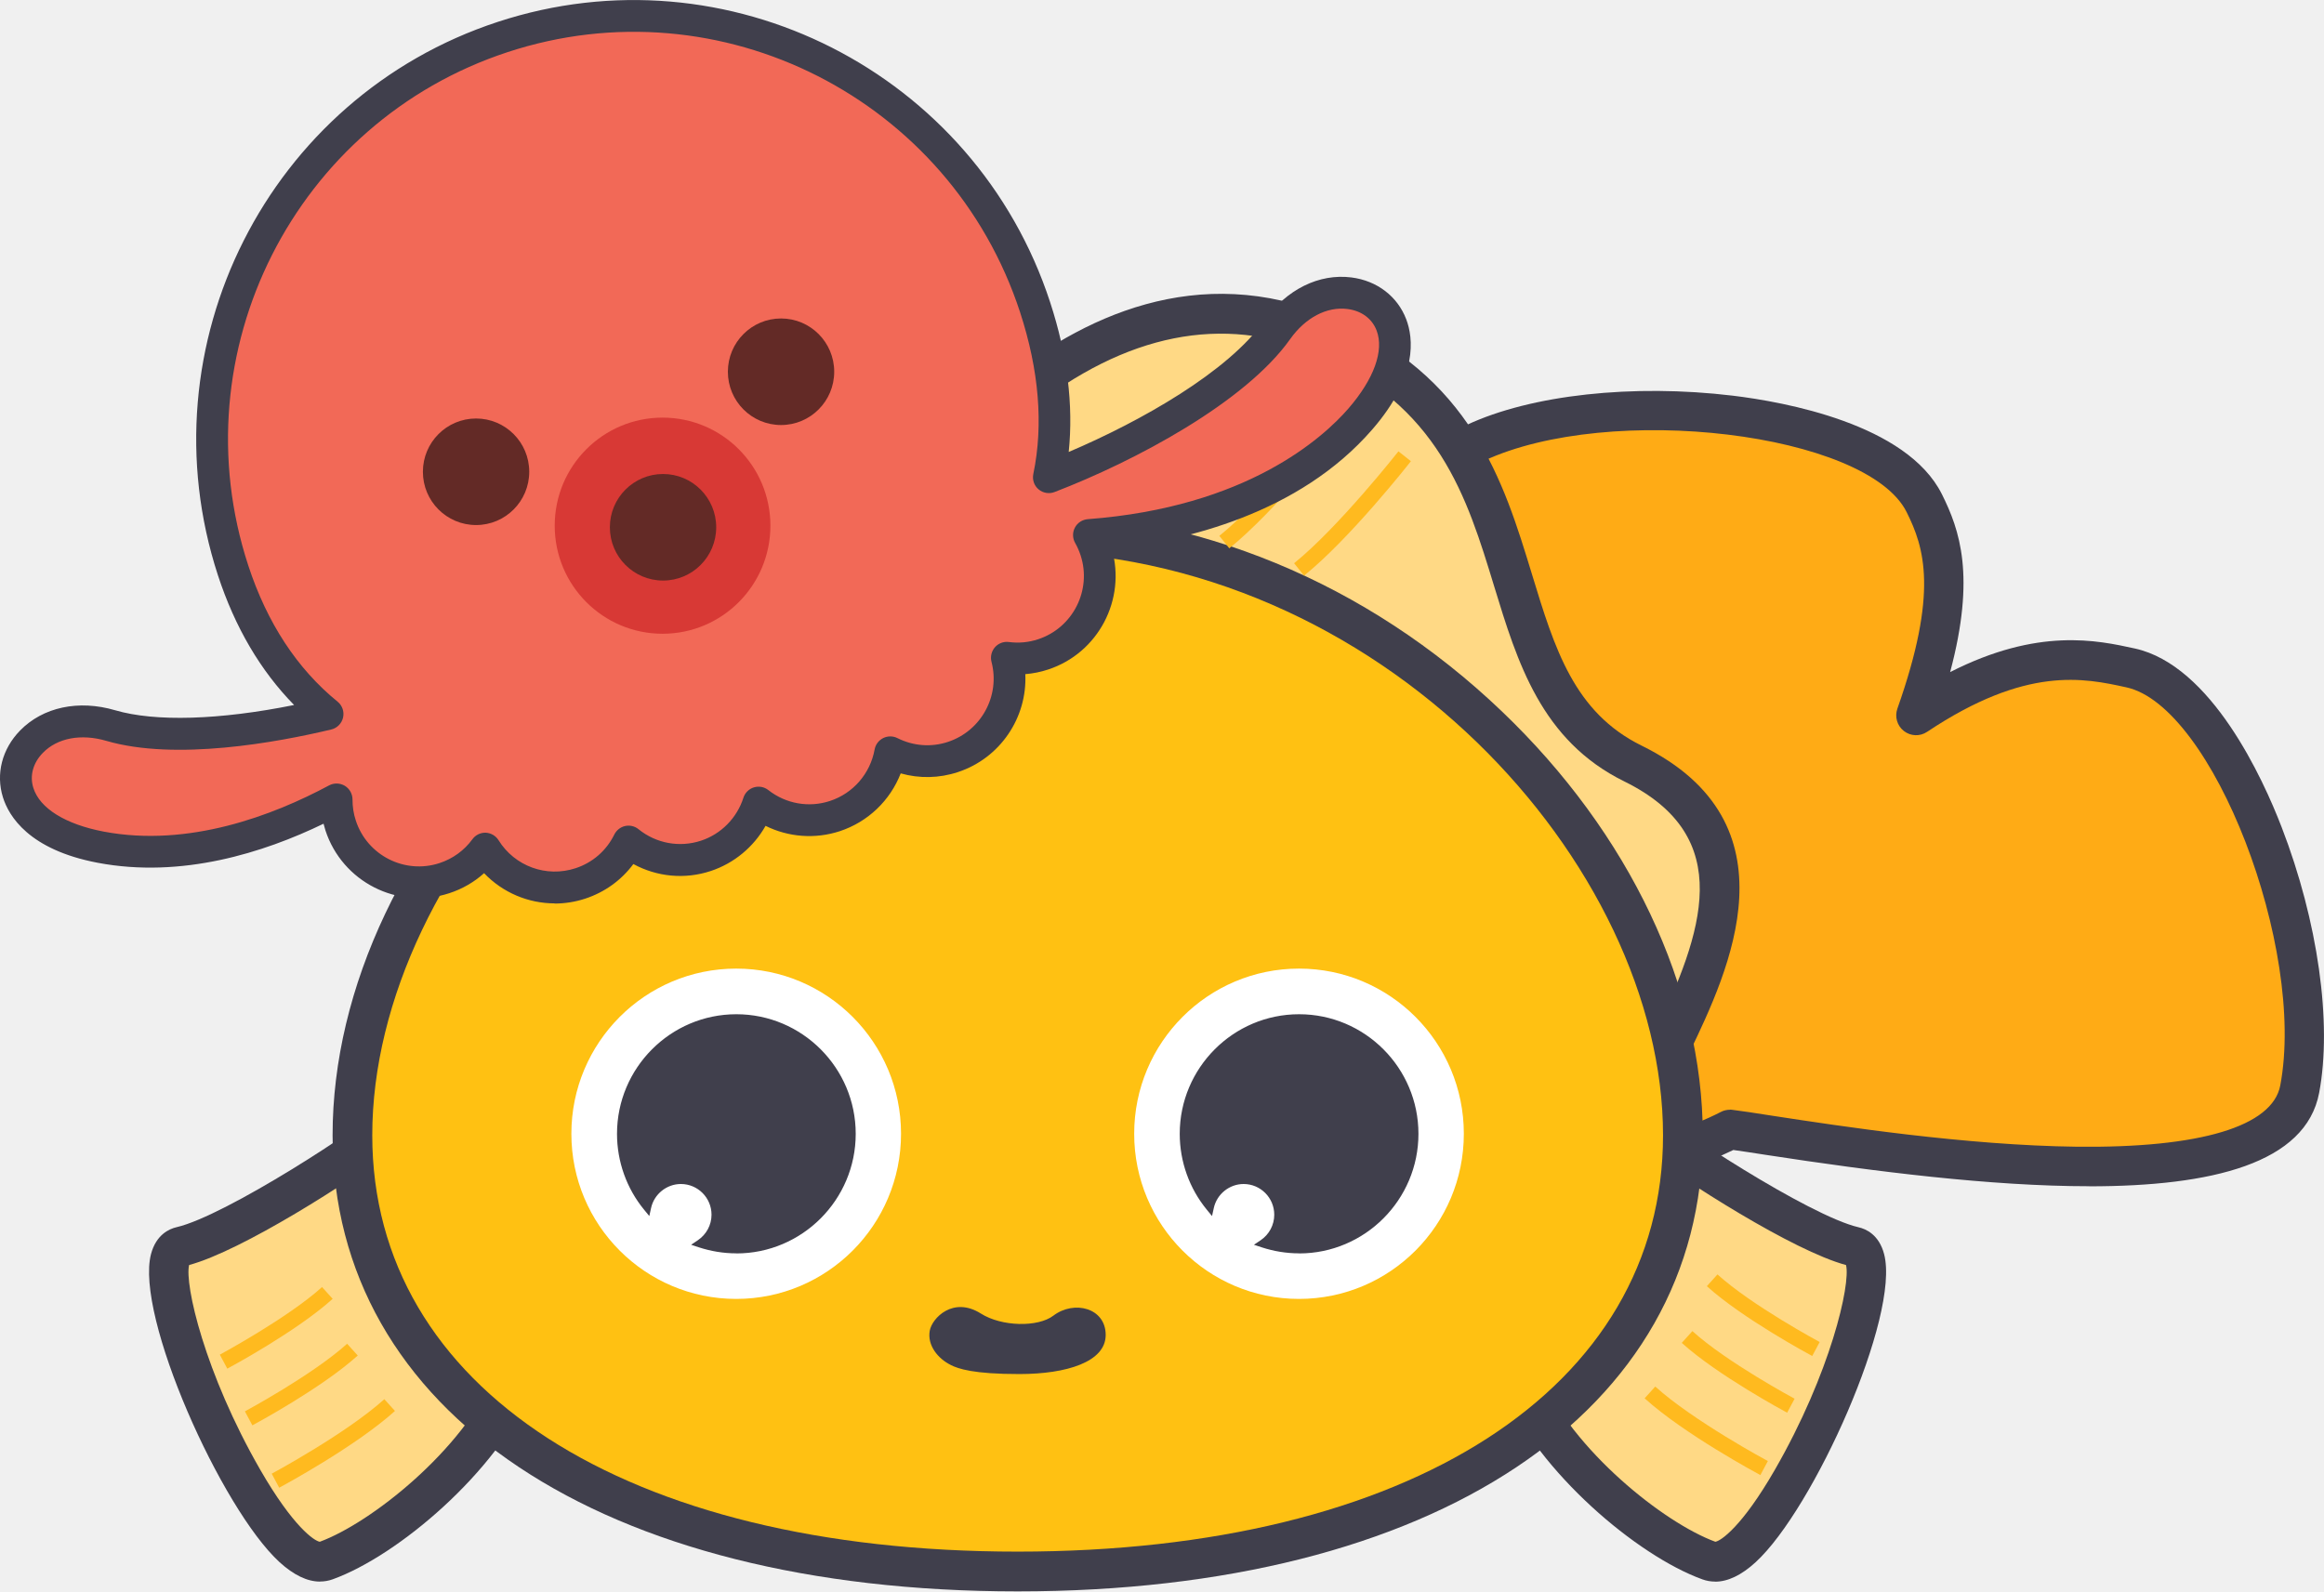
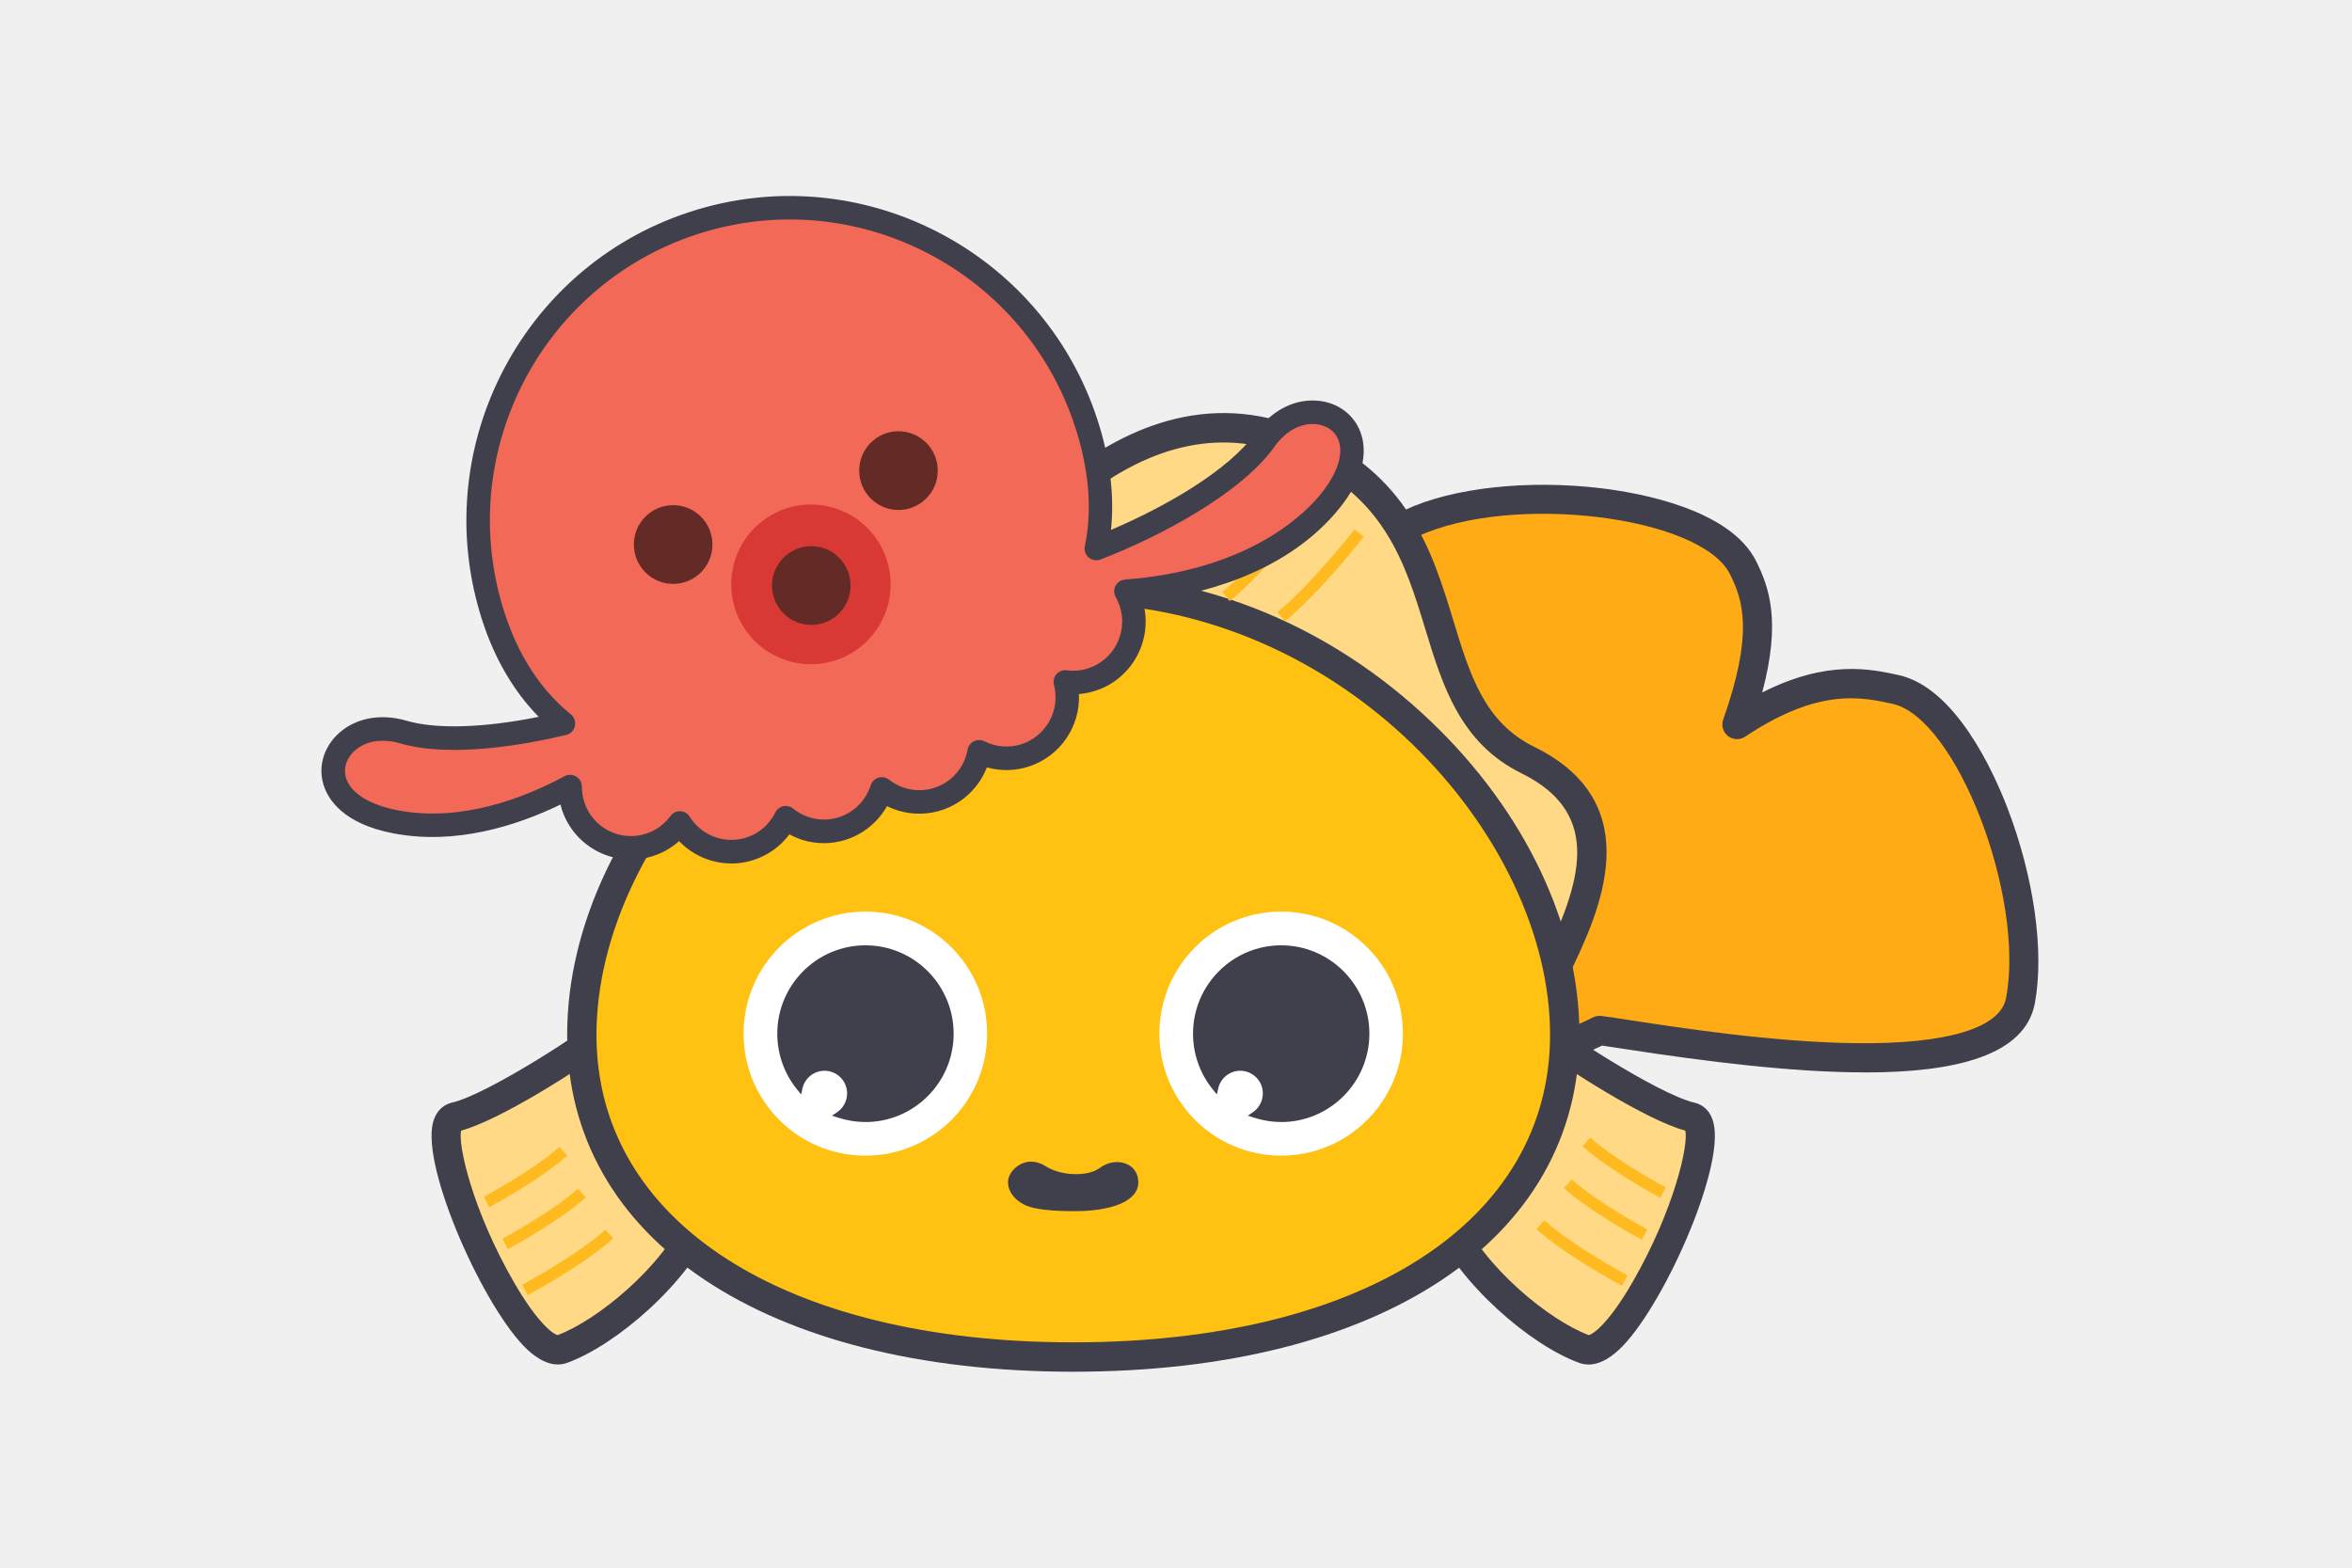
- <svg xmlns="http://www.w3.org/2000/svg" width="219" height="150" viewBox="0 0 219 150" fill="none">
-   <g clip-path="url(#clip0_358_27)">
-     <path d="M148.585 94.843C148.585 94.843 147.299 100.322 148.076 104.482C148.331 114.166 163.018 106.476 163.018 106.476C169.988 107.323 214.221 115.867 216.712 102.661C219.209 89.454 210.355 65.058 200.768 62.959C196.707 62.075 190.568 60.733 180.547 67.426C184.608 55.921 183.202 51.184 181.325 47.429C176.927 38.637 151.15 36.074 138.998 41.755C126.846 47.444 146.035 88.285 148.577 94.843H148.585Z" fill="#FFAB15" />
-     <path d="M196.872 111.812C187.636 111.812 176.673 110.433 166.428 108.859C165.164 108.664 164.102 108.499 163.34 108.395C161.111 109.481 153.521 112.839 149.168 110.276C147.882 109.519 146.342 107.937 146.207 104.669C145.556 100.989 146.312 96.582 146.633 95.001C146.342 94.281 145.923 93.299 145.422 92.115C142.864 86.097 138.115 74.884 135.334 64.473C131.647 50.675 132.589 42.685 138.213 40.054C144.278 37.213 153.887 36.164 163.295 37.296C168.111 37.88 179.679 39.949 182.992 46.582C184.675 49.955 186.186 54.287 183.77 63.349C192.063 59.129 197.635 60.351 201.164 61.123C208.396 62.704 213.257 73.422 215.007 77.964C218.432 86.824 219.785 96.417 218.544 103.006C217.288 109.654 208.441 111.82 196.864 111.82L196.872 111.812ZM163.018 104.595C163.093 104.595 163.168 104.595 163.242 104.61C164.065 104.707 165.359 104.909 166.996 105.164C173.36 106.139 185.198 107.96 195.698 108.087C207.334 108.222 214.147 106.176 214.88 102.309C217.325 89.357 208.516 66.564 200.379 64.788C196.408 63.919 190.964 62.727 181.594 68.985C180.921 69.435 180.046 69.397 179.41 68.903C178.775 68.408 178.528 67.561 178.797 66.797C182.671 55.831 181.347 51.627 179.665 48.261C175.933 40.796 151.718 37.873 139.806 43.449C136.246 45.113 135.947 52.234 138.961 63.499C141.675 73.662 146.364 84.71 148.884 90.646C149.535 92.175 150.043 93.389 150.342 94.161C150.477 94.514 150.507 94.903 150.417 95.271C150.402 95.323 149.236 100.427 149.924 104.13C149.939 104.227 149.954 104.325 149.954 104.43C150.006 106.423 150.806 106.896 151.075 107.053C153.483 108.47 159.585 106.154 162.158 104.812C162.427 104.669 162.726 104.602 163.025 104.602L163.018 104.595Z" fill="#403F4C" />
-     <path d="M154.269 105.524C156.161 107.465 169.591 116.317 174.729 117.501C179.867 118.685 166.63 149.123 161.066 147.107C155.502 145.091 146.618 137.738 143.41 130.318C140.202 122.898 154.276 105.531 154.276 105.531L154.269 105.524Z" fill="#FFD985" />
-     <path d="M161.627 149.078C161.216 149.078 160.819 149.011 160.423 148.868C154.231 146.627 145.018 138.757 141.683 131.06C138.123 122.83 151.3 106.213 152.81 104.347L154.134 102.713L155.6 104.22C157.417 106.086 170.519 114.616 175.14 115.68C175.836 115.837 177.07 116.377 177.548 118.213C179.074 124.029 170.915 142.228 165.441 147.249C164.11 148.471 162.824 149.086 161.62 149.086L161.627 149.078ZM154.553 108.185C149.512 114.773 143.253 125.266 145.115 129.568C148.211 136.719 156.804 143.547 161.642 145.323C162.151 145.256 164.162 143.906 167.243 138.555C172.508 129.411 174.407 121.039 173.959 119.24C168.993 117.906 158.748 111.363 154.545 108.185H154.553Z" fill="#403F4C" />
-     <path d="M37.518 105.524C35.626 107.465 22.195 116.317 17.058 117.501C11.92 118.685 25.157 149.123 30.721 147.107C36.284 145.091 45.169 137.738 48.377 130.318C51.585 122.898 37.511 105.531 37.511 105.531L37.518 105.524Z" fill="#FFD985" />
-     <path d="M30.16 149.078C28.956 149.078 27.677 148.464 26.338 147.242C20.864 142.22 12.706 124.022 14.231 118.206C14.717 116.369 15.951 115.83 16.639 115.672C21.261 114.608 34.362 106.079 36.18 104.212L37.645 102.706L38.969 104.34C40.48 106.206 53.656 122.83 50.097 131.052C46.769 138.75 37.548 146.62 31.356 148.861C30.967 149.003 30.564 149.071 30.152 149.071L30.16 149.078ZM17.821 119.24C17.379 121.031 19.271 129.411 24.536 138.555C27.625 143.914 29.629 145.256 30.137 145.323C34.976 143.539 43.576 136.719 46.664 129.568C48.526 125.266 42.26 114.773 37.227 108.185C33.024 111.363 22.779 117.906 17.813 119.24H17.821Z" fill="#403F4C" />
-     <path d="M82.776 51.904C84.138 49.333 102.145 22.118 124.729 31.57C147.314 41.028 138.168 64.233 153.887 71.968C169.614 79.703 158.172 95.75 155.891 102.054C146.454 92.887 82.776 51.904 82.776 51.904Z" fill="#FFD985" />
-     <path d="M156.661 105.411L154.59 103.395C145.399 94.461 82.403 53.883 81.767 53.478L80.316 52.548L81.124 51.027C81.296 50.705 100.373 19.345 125.447 29.846C138.646 35.37 141.69 45.361 144.375 54.167C146.499 61.138 148.338 67.156 154.71 70.289C169.546 77.59 162.853 91.59 159.256 99.108C158.576 100.532 157.985 101.761 157.649 102.698L156.661 105.419V105.411ZM85.334 51.327C94.772 57.42 142.318 88.24 155.196 98.943C155.413 98.478 155.644 97.999 155.884 97.489C160.46 87.91 163.691 78.886 153.064 73.655C145.235 69.802 142.984 62.412 140.8 55.262C138.235 46.844 135.58 38.143 124.004 33.301C115.21 29.621 106.109 31.434 96.948 38.697C91.234 43.224 87.114 48.666 85.327 51.327H85.334Z" fill="#403F4C" />
-     <path d="M158.576 107.008C158.576 134.08 130.51 148.126 95.893 148.126C61.277 148.126 33.211 134.08 33.211 107.008C33.211 79.936 61.277 50.09 95.893 50.09C130.51 50.09 158.576 79.936 158.576 107.008Z" fill="#FFC112" />
-     <path d="M95.893 150C56.678 150 31.341 133.121 31.341 107.008C31.341 93.112 38.244 78.549 50.284 67.044C62.982 54.902 79.18 48.216 95.901 48.216C112.622 48.216 128.82 54.902 141.518 67.044C153.558 78.549 160.46 93.12 160.46 107.008C160.46 133.128 135.124 150 95.901 150H95.893ZM95.893 51.964C61.643 51.964 35.08 81.555 35.08 107.008C35.08 130.85 58.951 146.252 95.893 146.252C132.836 146.252 156.714 130.85 156.714 107.008C156.714 81.555 130.151 51.964 95.893 51.964Z" fill="#403F4C" />
-     <path d="M69.376 122.433C77.954 122.433 84.908 115.463 84.908 106.866C84.908 98.268 77.954 91.298 69.376 91.298C60.797 91.298 53.843 98.268 53.843 106.866C53.843 115.463 60.797 122.433 69.376 122.433Z" fill="white" />
-     <path d="M69.376 95.968C63.37 95.968 58.502 100.847 58.502 106.865C58.502 109.496 59.429 111.902 60.977 113.783C61.299 112.322 62.6 111.22 64.156 111.22C65.958 111.22 67.416 112.682 67.416 114.488C67.416 115.62 66.84 116.617 65.966 117.201C67.035 117.554 68.179 117.756 69.368 117.756C75.373 117.756 80.241 112.877 80.241 106.858C80.241 100.839 75.373 95.96 69.368 95.96L69.376 95.968Z" fill="#403F4C" />
-     <path d="M69.376 118.138C68.186 118.138 66.997 117.943 65.853 117.569L65.128 117.329L65.763 116.901C66.564 116.362 67.05 115.462 67.05 114.496C67.05 112.899 65.756 111.602 64.163 111.602C62.825 111.602 61.636 112.554 61.351 113.873L61.187 114.623L60.701 114.031C59.048 112.022 58.143 109.481 58.143 106.873C58.143 100.66 63.191 95.6 69.39 95.6C75.59 95.6 80.638 100.66 80.638 106.873C80.638 113.086 75.59 118.146 69.39 118.146L69.376 118.138ZM66.751 117.051C67.611 117.276 68.493 117.389 69.376 117.389C75.164 117.389 79.875 112.667 79.875 106.866C79.875 101.064 75.164 96.342 69.376 96.342C63.587 96.342 58.876 101.064 58.876 106.866C58.876 109.069 59.572 111.22 60.843 113.004C61.419 111.722 62.712 110.853 64.156 110.853C66.16 110.853 67.79 112.487 67.79 114.496C67.79 115.462 67.409 116.377 66.743 117.051H66.751Z" fill="#403F4C" />
-     <path d="M122.411 122.433C130.989 122.433 137.943 115.463 137.943 106.866C137.943 98.268 130.989 91.298 122.411 91.298C113.833 91.298 106.879 98.268 106.879 106.866C106.879 115.463 113.833 122.433 122.411 122.433Z" fill="white" />
-     <path d="M122.411 95.968C116.406 95.968 111.538 100.847 111.538 106.865C111.538 109.496 112.465 111.902 114.013 113.783C114.335 112.322 115.636 111.22 117.191 111.22C118.994 111.22 120.452 112.682 120.452 114.488C120.452 115.62 119.876 116.617 119.001 117.201C120.071 117.554 121.215 117.756 122.404 117.756C128.409 117.756 133.277 112.877 133.277 106.858C133.277 100.839 128.409 95.96 122.404 95.96L122.411 95.968Z" fill="#403F4C" />
-     <path d="M122.411 118.138C121.222 118.138 120.033 117.943 118.889 117.569L118.164 117.329L118.799 116.901C119.599 116.362 120.078 115.462 120.078 114.496C120.078 112.899 118.784 111.602 117.191 111.602C115.853 111.602 114.664 112.554 114.38 113.873L114.215 114.623L113.729 114.031C112.076 112.022 111.171 109.481 111.171 106.873C111.171 100.66 116.219 95.6 122.419 95.6C128.618 95.6 133.666 100.66 133.666 106.873C133.666 113.086 128.618 118.146 122.419 118.146L122.411 118.138ZM119.786 117.051C120.646 117.276 121.529 117.389 122.411 117.389C128.199 117.389 132.911 112.667 132.911 106.866C132.911 101.064 128.199 96.342 122.411 96.342C116.623 96.342 111.912 101.064 111.912 106.866C111.912 109.069 112.607 111.22 113.879 113.004C114.454 111.722 115.748 110.853 117.191 110.853C119.196 110.853 120.826 112.487 120.826 114.496C120.826 115.462 120.444 116.377 119.779 117.051H119.786Z" fill="#403F4C" />
-     <path d="M89.604 128.669C90.292 129.006 91.691 129.523 96.095 129.516C100.5 129.508 104.194 128.377 104.194 125.828C104.194 123.28 101.218 122.523 99.259 124.014C97.808 125.116 94.398 125.056 92.431 123.812C89.821 122.163 87.832 124.239 87.615 125.423C87.361 126.825 88.408 128.077 89.597 128.661L89.604 128.669Z" fill="#403F4C" />
-     <path d="M21.418 129.006L20.715 127.687C20.774 127.65 27.101 124.247 30.347 121.316L31.349 122.425C27.969 125.483 21.687 128.864 21.418 129.006Z" fill="#FFBA1F" />
-     <path d="M23.781 134.35L23.078 133.031C23.138 133.001 29.464 129.591 32.71 126.66L33.712 127.769C30.332 130.827 24.05 134.208 23.781 134.35Z" fill="#FFBA1F" />
-     <path d="M26.308 140.226L25.605 138.907C25.673 138.87 32.635 135.122 36.217 131.884L37.219 132.994C33.502 136.351 26.608 140.069 26.316 140.226H26.308Z" fill="#FFBA1F" />
-     <path d="M170.773 127.814C170.511 127.672 164.222 124.292 160.842 121.234L161.844 120.124C165.089 123.062 171.416 126.465 171.476 126.495L170.773 127.814Z" fill="#FFBA1F" />
-     <path d="M168.41 133.158C168.148 133.016 161.859 129.636 158.479 126.578L159.481 125.468C162.726 128.407 169.053 131.809 169.113 131.839L168.41 133.158Z" fill="#FFBA1F" />
-     <path d="M165.882 139.035C165.59 138.877 158.688 135.167 154.979 131.802L155.981 130.693C159.563 133.93 166.518 137.678 166.593 137.715L165.89 139.035H165.882Z" fill="#FFBA1F" />
-     <path d="M115.838 51.679L114.903 50.51C119.061 47.159 124.677 40.032 124.737 39.964L125.911 40.893C125.679 41.193 120.138 48.224 115.845 51.679H115.838Z" fill="#FFBA1F" />
-     <path d="M122.882 54.257L121.948 53.088C126.105 49.738 131.722 42.617 131.781 42.542L132.955 43.472C132.724 43.772 127.182 50.802 122.89 54.257H122.882Z" fill="#FFBA1F" />
-     <path d="M120.37 31.09C116.107 37.101 105.398 42.46 98.84 44.978C99.827 40.226 99.483 34.89 97.546 28.954C90.711 8.035 68.246 -3.365 47.382 3.485C26.51 10.336 15.136 32.844 21.971 53.763C23.915 59.706 26.989 64.151 30.87 67.306C24.289 68.873 15.944 70.012 10.44 68.393C1.413 65.747 -3.657 77.357 9.482 79.853C17.335 81.345 25.366 78.751 31.715 75.349C31.715 76.165 31.835 76.998 32.097 77.814C33.428 81.892 37.81 84.118 41.878 82.776C43.478 82.252 44.787 81.255 45.714 79.988C47.554 82.956 51.241 84.403 54.703 83.263C56.76 82.589 58.345 81.127 59.235 79.329C61.209 80.925 63.924 81.525 66.519 80.67C68.972 79.861 70.752 77.942 71.484 75.648C73.451 77.192 76.128 77.754 78.678 76.915C81.483 75.993 83.405 73.625 83.898 70.904C85.663 71.796 87.772 72.021 89.806 71.354C93.725 70.064 95.923 65.95 94.891 62.007C96.005 62.157 97.172 62.06 98.316 61.685C102.384 60.351 104.606 55.959 103.267 51.881C103.102 51.364 102.886 50.884 102.624 50.435C110.738 49.828 121.589 47.122 128.207 39.492C136.979 29.373 125.821 23.4 120.37 31.09Z" fill="#F26957" />
-     <path d="M52.273 85.152C49.775 85.152 47.367 84.133 45.617 82.304C44.675 83.151 43.561 83.796 42.334 84.193C37.488 85.782 32.254 83.129 30.668 78.272C30.601 78.062 30.541 77.852 30.489 77.642C24.872 80.363 17.125 82.829 9.198 81.322C2.729 80.093 0.83 76.93 0.277 75.154C-0.411 72.95 0.194 70.597 1.892 68.858C4.053 66.647 7.403 65.935 10.851 66.947C14.635 68.056 20.685 67.868 27.714 66.452C24.544 63.221 22.136 59.114 20.535 54.22C13.468 32.559 25.291 9.152 46.911 2.061C68.53 -5.037 91.877 6.821 98.959 28.489C100.582 33.451 101.165 38.188 100.709 42.602C107.552 39.687 115.711 35.055 119.143 30.221C121.23 27.282 124.296 25.761 127.354 26.151C129.762 26.458 131.692 27.934 132.514 30.093C133.18 31.832 133.643 35.497 129.321 40.474C122.419 48.441 111.687 50.959 104.77 51.739C106.138 56.506 103.499 61.558 98.765 63.109C98.062 63.342 97.344 63.484 96.619 63.544C96.813 67.621 94.27 71.459 90.262 72.778C88.497 73.362 86.635 73.392 84.878 72.898C83.883 75.454 81.797 77.47 79.135 78.347C76.801 79.111 74.296 78.909 72.142 77.844C71.013 79.838 69.174 81.375 66.968 82.102C64.522 82.911 61.897 82.649 59.684 81.442C58.554 82.964 56.992 84.096 55.152 84.703C54.195 85.017 53.222 85.167 52.258 85.167L52.273 85.152ZM45.707 78.489C45.707 78.489 45.744 78.489 45.767 78.489C46.26 78.512 46.716 78.774 46.978 79.194C48.504 81.652 51.487 82.739 54.232 81.839C55.84 81.315 57.141 80.183 57.889 78.662C58.091 78.257 58.465 77.957 58.906 77.859C59.347 77.762 59.811 77.867 60.17 78.159C61.83 79.501 64.028 79.906 66.048 79.246C67.947 78.624 69.443 77.11 70.056 75.191C70.206 74.727 70.572 74.359 71.043 74.217C71.514 74.075 72.015 74.164 72.404 74.472C74.057 75.768 76.225 76.151 78.207 75.499C80.398 74.779 82.006 72.92 82.418 70.649C82.5 70.184 82.799 69.787 83.225 69.57C83.651 69.36 84.145 69.36 84.564 69.57C86.052 70.319 87.742 70.454 89.327 69.93C92.468 68.895 94.27 65.582 93.433 62.382C93.306 61.902 93.433 61.385 93.754 61.011C94.084 60.636 94.577 60.448 95.071 60.516C96.005 60.636 96.933 60.553 97.83 60.254C101.106 59.174 102.9 55.629 101.831 52.346C101.696 51.941 101.524 51.544 101.315 51.177C101.061 50.727 101.053 50.18 101.293 49.73C101.532 49.273 101.988 48.981 102.504 48.936C117.483 47.812 124.67 41.268 127.07 38.503C129.478 35.722 130.443 33.046 129.725 31.157C129.299 30.033 128.296 29.291 126.98 29.126C125.036 28.879 123.017 29.936 121.581 31.959C117.356 37.925 106.976 43.457 99.371 46.38C98.862 46.575 98.286 46.477 97.868 46.125C97.449 45.773 97.262 45.218 97.374 44.679C98.339 40.039 97.912 34.905 96.125 29.426C89.552 9.324 67.895 -1.679 47.846 4.909C27.789 11.49 16.819 33.196 23.392 53.291C25.164 58.709 27.998 63.034 31.812 66.137C32.254 66.497 32.455 67.074 32.328 67.636C32.201 68.191 31.767 68.633 31.214 68.76C26.099 69.982 16.534 71.736 10.021 69.832C7.643 69.135 5.407 69.555 4.038 70.964C3.111 71.916 2.782 73.115 3.141 74.262C3.747 76.196 6.162 77.695 9.766 78.384C17.783 79.906 25.747 76.855 31.012 74.029C31.476 73.782 32.037 73.797 32.493 74.067C32.941 74.337 33.218 74.832 33.218 75.356C33.218 76.038 33.315 76.705 33.532 77.35C34.602 80.633 38.146 82.432 41.422 81.352C42.671 80.94 43.74 80.168 44.518 79.104C44.802 78.714 45.251 78.489 45.722 78.489H45.707Z" fill="#403F4C" />
-     <path d="M62.436 59.736C68.049 59.736 72.599 55.176 72.599 49.55C72.599 43.925 68.049 39.364 62.436 39.364C56.823 39.364 52.273 43.925 52.273 49.55C52.273 55.176 56.823 59.736 62.436 59.736Z" fill="#D83935" />
-     <path d="M62.481 54.722C65.248 54.722 67.491 52.474 67.491 49.7C67.491 46.927 65.248 44.678 62.481 44.678C59.714 44.678 57.47 46.927 57.47 49.7C57.47 52.474 59.714 54.722 62.481 54.722Z" fill="#632A26" />
-     <path d="M44.862 49.49C47.629 49.49 49.872 47.242 49.872 44.469C49.872 41.695 47.629 39.447 44.862 39.447C42.095 39.447 39.851 41.695 39.851 44.469C39.851 47.242 42.095 49.49 44.862 49.49Z" fill="#632A26" />
-     <path d="M73.601 40.062C76.368 40.062 78.611 37.813 78.611 35.04C78.611 32.266 76.368 30.018 73.601 30.018C70.834 30.018 68.59 32.266 68.59 35.04C68.59 37.813 70.834 40.062 73.601 40.062Z" fill="#632A26" />
+ <svg xmlns="http://www.w3.org/2000/svg" width="300" height="200" viewBox="0 0 300 200" fill="none">
+   <mask id="mask0_358_197" style="mask-type:alpha" maskUnits="userSpaceOnUse" x="0" y="0" width="300" height="200">
+     <rect width="300" height="200" fill="#D9D9D9" />
+   </mask>
+   <g mask="url(#mask0_358_197)">
+ </g>
+   <g clip-path="url(#clip0_358_197)">
+     <path d="M189.585 119.843C189.585 119.843 188.299 125.322 189.076 129.482C189.331 139.166 204.018 131.476 204.018 131.476C210.988 132.323 255.221 140.867 257.712 127.661C260.209 114.454 251.355 90.058 241.768 87.959C237.707 87.075 231.568 85.733 221.547 92.426C225.608 80.921 224.202 76.184 222.325 72.429C217.927 63.637 192.15 61.074 179.998 66.755C167.846 72.444 187.035 113.285 189.577 119.843H189.585Z" fill="#FFAB15" />
+     <path d="M237.872 136.812C228.636 136.812 217.673 135.433 207.428 133.859C206.164 133.664 205.102 133.499 204.34 133.395C202.111 134.481 194.521 137.839 190.168 135.276C188.882 134.519 187.342 132.937 187.207 129.669C186.556 125.989 187.312 121.582 187.633 120.001C187.342 119.281 186.923 118.299 186.422 117.115C183.864 111.097 179.115 99.884 176.334 89.473C172.647 75.675 173.589 67.685 179.213 65.054C185.278 62.213 194.887 61.164 204.295 62.296C209.111 62.88 220.679 64.949 223.992 71.582C225.675 74.955 227.186 79.287 224.77 88.349C233.063 84.129 238.635 85.351 242.164 86.123C249.396 87.704 254.257 98.422 256.007 102.964C259.432 111.824 260.785 121.417 259.544 128.006C258.288 134.654 249.441 136.82 237.864 136.82L237.872 136.812ZM204.018 129.595C204.093 129.595 204.168 129.595 204.242 129.61C205.065 129.707 206.359 129.909 207.996 130.164C214.36 131.139 226.198 132.96 236.698 133.087C248.334 133.222 255.147 131.176 255.88 127.309C258.325 114.357 249.516 91.564 241.379 89.788C237.408 88.918 231.964 87.727 222.594 93.985C221.921 94.435 221.046 94.397 220.41 93.903C219.775 93.408 219.528 92.561 219.797 91.797C223.671 80.831 222.347 76.626 220.665 73.261C216.933 65.796 192.718 62.873 180.806 68.449C177.246 70.113 176.947 77.234 179.961 88.499C182.675 98.662 187.364 109.71 189.884 115.646C190.535 117.175 191.043 118.389 191.342 119.161C191.477 119.514 191.507 119.903 191.417 120.271C191.402 120.323 190.236 125.427 190.924 129.13C190.939 129.227 190.954 129.325 190.954 129.43C191.006 131.423 191.806 131.896 192.075 132.053C194.483 133.47 200.585 131.154 203.158 129.812C203.427 129.669 203.726 129.602 204.025 129.602L204.018 129.595Z" fill="#403F4C" />
+     <path d="M195.269 130.524C197.161 132.465 210.591 141.317 215.729 142.501C220.867 143.685 207.63 174.123 202.066 172.107C196.502 170.091 187.618 162.738 184.41 155.318C181.202 147.898 195.276 130.531 195.276 130.531L195.269 130.524Z" fill="#FFD985" />
+     <path d="M202.627 174.078C202.216 174.078 201.819 174.011 201.423 173.868C195.231 171.627 186.018 163.757 182.683 156.06C179.123 147.83 192.3 131.213 193.81 129.347L195.134 127.713L196.6 129.22C198.417 131.086 211.519 139.616 216.14 140.68C216.836 140.837 218.07 141.377 218.548 143.213C220.074 149.029 211.915 167.228 206.441 172.249C205.11 173.471 203.824 174.086 202.62 174.086L202.627 174.078ZM195.553 133.185C190.512 139.773 184.253 150.266 186.115 154.568C189.211 161.719 197.804 168.547 202.642 170.323C203.151 170.256 205.162 168.906 208.243 163.555C213.508 154.411 215.407 146.039 214.959 144.24C209.993 142.906 199.748 136.363 195.545 133.185H195.553Z" fill="#403F4C" />
+     <path d="M78.518 130.524C76.626 132.465 63.195 141.317 58.058 142.501C52.92 143.685 66.157 174.123 71.721 172.107C77.284 170.091 86.168 162.738 89.377 155.318C92.585 147.898 78.511 130.531 78.511 130.531L78.518 130.524Z" fill="#FFD985" />
+     <path d="M71.16 174.078C69.956 174.078 68.677 173.464 67.338 172.242C61.864 167.22 53.706 149.022 55.231 143.206C55.717 141.369 56.951 140.83 57.639 140.672C62.261 139.608 75.362 131.079 77.18 129.212L78.645 127.706L79.969 129.34C81.48 131.206 94.656 147.83 91.097 156.052C87.769 163.75 78.548 171.62 72.356 173.861C71.967 174.003 71.564 174.071 71.152 174.071L71.16 174.078ZM58.821 144.24C58.379 146.031 60.271 154.411 65.536 163.555C68.625 168.914 70.629 170.256 71.137 170.323C75.976 168.539 84.576 161.719 87.664 154.568C89.526 150.266 83.26 139.773 78.227 133.185C74.024 136.363 63.779 142.906 58.813 144.24H58.821Z" fill="#403F4C" />
+     <path d="M123.776 76.904C125.138 74.333 143.145 47.118 165.729 56.569C188.314 66.028 179.168 89.233 194.887 96.968C210.614 104.703 199.172 120.75 196.891 127.054C187.454 117.887 123.776 76.904 123.776 76.904Z" fill="#FFD985" />
+     <path d="M197.661 130.411L195.59 128.395C186.399 119.461 123.403 78.882 122.767 78.478L121.316 77.548L122.124 76.027C122.296 75.704 141.373 44.345 166.447 54.846C179.646 60.37 182.69 70.361 185.375 79.167C187.499 86.138 189.338 92.156 195.71 95.289C210.546 102.59 203.853 116.59 200.256 124.108C199.576 125.532 198.985 126.761 198.649 127.698L197.661 130.419V130.411ZM126.334 76.327C135.772 82.42 183.318 113.24 196.196 123.943C196.413 123.478 196.644 122.999 196.884 122.489C201.46 112.91 204.691 103.886 194.064 98.655C186.235 94.802 183.984 87.412 181.8 80.262C179.235 71.844 176.58 63.143 165.004 58.301C156.21 54.621 147.109 56.434 137.948 63.697C132.234 68.224 128.114 73.666 126.327 76.327H126.334Z" fill="#403F4C" />
+     <path d="M199.576 132.008C199.576 159.08 171.51 173.126 136.893 173.126C102.277 173.126 74.211 159.08 74.211 132.008C74.211 104.936 102.277 75.09 136.893 75.09C171.51 75.09 199.576 104.936 199.576 132.008Z" fill="#FFC112" />
+     <path d="M136.893 175C97.678 175 72.341 158.121 72.341 132.008C72.341 118.112 79.244 103.549 91.284 92.044C103.982 79.902 120.18 73.216 136.901 73.216C153.622 73.216 169.82 79.902 182.518 92.044C194.558 103.549 201.46 118.119 201.46 132.008C201.46 158.128 176.124 175 136.901 175H136.893ZM136.893 76.964C102.643 76.964 76.08 106.555 76.08 132.008C76.08 155.85 99.951 171.252 136.893 171.252C173.836 171.252 197.714 155.85 197.714 132.008C197.714 106.555 171.151 76.964 136.893 76.964Z" fill="#403F4C" />
+     <path d="M110.376 147.433C118.954 147.433 125.908 140.463 125.908 131.866C125.908 123.268 118.954 116.298 110.376 116.298C101.797 116.298 94.843 123.268 94.843 131.866C94.843 140.463 101.797 147.433 110.376 147.433Z" fill="white" />
+     <path d="M110.376 120.968C104.371 120.968 99.502 125.847 99.502 131.865C99.502 134.496 100.429 136.902 101.977 138.783C102.299 137.322 103.6 136.22 105.156 136.22C106.958 136.22 108.416 137.682 108.416 139.488C108.416 140.62 107.84 141.617 106.965 142.201C108.035 142.554 109.179 142.756 110.368 142.756C116.373 142.756 121.241 137.877 121.241 131.858C121.241 125.839 116.373 120.96 110.368 120.96L110.376 120.968Z" fill="#403F4C" />
+     <path d="M110.375 143.138C109.186 143.138 107.997 142.943 106.853 142.569L106.128 142.329L106.764 141.901C107.564 141.362 108.05 140.462 108.05 139.496C108.05 137.899 106.756 136.602 105.163 136.602C103.825 136.602 102.636 137.554 102.351 138.873L102.187 139.623L101.701 139.031C100.048 137.022 99.143 134.481 99.143 131.873C99.143 125.66 104.191 120.6 110.39 120.6C116.59 120.6 121.638 125.66 121.638 131.873C121.638 138.086 116.59 143.146 110.39 143.146L110.375 143.138ZM107.751 142.051C108.611 142.276 109.493 142.389 110.375 142.389C116.164 142.389 120.875 137.667 120.875 131.866C120.875 126.064 116.164 121.342 110.375 121.342C104.587 121.342 99.876 126.064 99.876 131.866C99.876 134.069 100.572 136.22 101.843 138.004C102.419 136.722 103.712 135.853 105.156 135.853C107.16 135.853 108.79 137.487 108.79 139.496C108.79 140.462 108.409 141.377 107.743 142.051H107.751Z" fill="#403F4C" />
+     <path d="M163.411 147.433C171.989 147.433 178.943 140.463 178.943 131.866C178.943 123.268 171.989 116.298 163.411 116.298C154.833 116.298 147.879 123.268 147.879 131.866C147.879 140.463 154.833 147.433 163.411 147.433Z" fill="white" />
+     <path d="M163.411 120.968C157.406 120.968 152.538 125.847 152.538 131.865C152.538 134.496 153.465 136.902 155.013 138.783C155.335 137.322 156.636 136.22 158.191 136.22C159.994 136.22 161.452 137.682 161.452 139.488C161.452 140.62 160.876 141.617 160.001 142.201C161.071 142.554 162.215 142.756 163.404 142.756C169.409 142.756 174.277 137.877 174.277 131.858C174.277 125.839 169.409 120.96 163.404 120.96L163.411 120.968Z" fill="#403F4C" />
+     <path d="M163.411 143.138C162.222 143.138 161.033 142.943 159.889 142.569L159.164 142.329L159.799 141.901C160.599 141.362 161.078 140.462 161.078 139.496C161.078 137.899 159.784 136.602 158.191 136.602C156.853 136.602 155.664 137.554 155.38 138.873L155.215 139.623L154.729 139.031C153.076 137.022 152.171 134.481 152.171 131.873C152.171 125.66 157.219 120.6 163.419 120.6C169.618 120.6 174.666 125.66 174.666 131.873C174.666 138.086 169.618 143.146 163.419 143.146L163.411 143.138ZM160.786 142.051C161.646 142.276 162.529 142.389 163.411 142.389C169.199 142.389 173.911 137.667 173.911 131.866C173.911 126.064 169.199 121.342 163.411 121.342C157.623 121.342 152.912 126.064 152.912 131.866C152.912 134.069 153.607 136.22 154.879 138.004C155.454 136.722 156.748 135.853 158.191 135.853C160.196 135.853 161.826 137.487 161.826 139.496C161.826 140.462 161.444 141.377 160.779 142.051H160.786Z" fill="#403F4C" />
+     <path d="M130.604 153.669C131.292 154.006 132.691 154.523 137.095 154.516C141.5 154.508 145.194 153.377 145.194 150.828C145.194 148.28 142.218 147.523 140.259 149.014C138.808 150.116 135.398 150.056 133.431 148.812C130.821 147.163 128.832 149.239 128.615 150.423C128.361 151.825 129.408 153.077 130.597 153.661L130.604 153.669Z" fill="#403F4C" />
+     <path d="M62.418 154.006L61.715 152.687C61.775 152.65 68.101 149.247 71.347 146.316L72.349 147.425C68.969 150.483 62.687 153.864 62.418 154.006Z" fill="#FFBA1F" />
+     <path d="M64.781 159.35L64.078 158.031C64.138 158.001 70.464 154.591 73.71 151.66L74.712 152.769C71.332 155.827 65.05 159.208 64.781 159.35Z" fill="#FFBA1F" />
+     <path d="M67.308 165.226L66.606 163.907C66.673 163.87 73.635 160.122 77.217 156.884L78.219 157.994C74.502 161.351 67.608 165.069 67.316 165.226H67.308Z" fill="#FFBA1F" />
+     <path d="M211.773 152.814C211.511 152.672 205.222 149.292 201.842 146.234L202.844 145.124C206.089 148.062 212.416 151.465 212.476 151.495L211.773 152.814Z" fill="#FFBA1F" />
+     <path d="M209.41 158.158C209.148 158.016 202.859 154.636 199.479 151.578L200.481 150.468C203.726 153.407 210.053 156.809 210.113 156.839L209.41 158.158Z" fill="#FFBA1F" />
+     <path d="M206.882 164.035C206.59 163.877 199.688 160.167 195.979 156.802L196.981 155.693C200.563 158.93 207.518 162.678 207.593 162.715L206.89 164.035H206.882Z" fill="#FFBA1F" />
+     <path d="M156.838 76.679L155.903 75.51C160.061 72.159 165.677 65.031 165.737 64.964L166.911 65.893C166.679 66.193 161.138 73.224 156.845 76.679H156.838Z" fill="#FFBA1F" />
+     <path d="M163.882 79.257L162.948 78.088C167.105 74.738 172.722 67.617 172.781 67.542L173.955 68.472C173.724 68.772 168.182 75.802 163.89 79.257H163.882Z" fill="#FFBA1F" />
+     <path d="M161.37 56.09C157.107 62.101 146.398 67.46 139.84 69.978C140.827 65.226 140.483 59.89 138.546 53.954C131.711 33.035 109.246 21.635 88.382 28.485C67.51 35.336 56.136 57.844 62.971 78.763C64.915 84.706 67.989 89.151 71.87 92.306C65.289 93.873 56.944 95.012 51.44 93.393C42.413 90.747 37.343 102.357 50.482 104.853C58.335 106.345 66.366 103.751 72.715 100.349C72.715 101.166 72.835 101.997 73.097 102.814C74.428 106.892 78.81 109.118 82.878 107.776C84.478 107.252 85.787 106.255 86.714 104.988C88.554 107.956 92.241 109.403 95.703 108.263C97.76 107.589 99.345 106.127 100.235 104.328C102.209 105.925 104.924 106.525 107.519 105.67C109.972 104.861 111.752 102.942 112.484 100.648C114.451 102.192 117.128 102.754 119.678 101.915C122.483 100.993 124.405 98.625 124.898 95.904C126.663 96.796 128.772 97.021 130.806 96.354C134.725 95.064 136.923 90.95 135.891 87.007C137.006 87.157 138.172 87.06 139.316 86.685C143.384 85.351 145.606 80.959 144.267 76.881C144.102 76.364 143.886 75.884 143.624 75.435C151.738 74.828 162.589 72.122 169.207 64.492C177.979 54.373 166.821 48.4 161.37 56.09Z" fill="#F26957" />
+     <path d="M93.273 110.152C90.775 110.152 88.367 109.133 86.617 107.304C85.675 108.151 84.561 108.796 83.334 109.193C78.488 110.782 73.254 108.129 71.668 103.272C71.601 103.062 71.541 102.852 71.489 102.642C65.873 105.363 58.125 107.829 50.198 106.322C43.73 105.093 41.83 101.93 41.277 100.154C40.589 97.95 41.194 95.597 42.892 93.858C45.053 91.647 48.403 90.935 51.851 91.947C55.635 93.056 61.685 92.868 68.714 91.452C65.543 88.222 63.136 84.114 61.535 79.22C54.468 57.559 66.291 34.152 87.911 27.061C109.53 19.963 132.877 31.821 139.959 53.489C141.582 58.451 142.165 63.188 141.709 67.602C148.552 64.687 156.711 60.055 160.143 55.221C162.23 52.282 165.296 50.761 168.354 51.151C170.762 51.458 172.692 52.934 173.514 55.093C174.18 56.832 174.643 60.497 170.321 65.474C163.419 73.441 152.687 75.96 145.77 76.739C147.138 81.506 144.499 86.558 139.765 88.109C139.062 88.341 138.344 88.484 137.619 88.544C137.813 92.621 135.27 96.459 131.262 97.778C129.497 98.362 127.635 98.392 125.878 97.898C124.883 100.454 122.797 102.47 120.135 103.347C117.801 104.111 115.296 103.909 113.142 102.845C112.013 104.838 110.174 106.375 107.967 107.102C105.522 107.911 102.897 107.649 100.684 106.442C99.555 107.964 97.992 109.095 96.152 109.703C95.195 110.017 94.222 110.167 93.258 110.167L93.273 110.152ZM86.707 103.489C86.707 103.489 86.744 103.489 86.767 103.489C87.26 103.512 87.716 103.774 87.978 104.194C89.504 106.652 92.487 107.739 95.232 106.839C96.84 106.315 98.141 105.183 98.889 103.661C99.091 103.257 99.465 102.957 99.906 102.86C100.347 102.762 100.811 102.867 101.17 103.159C102.83 104.501 105.029 104.906 107.048 104.246C108.947 103.624 110.443 102.11 111.056 100.191C111.206 99.727 111.572 99.359 112.043 99.217C112.514 99.075 113.015 99.164 113.404 99.472C115.057 100.768 117.226 101.151 119.207 100.499C121.398 99.779 123.006 97.92 123.417 95.649C123.5 95.184 123.799 94.787 124.225 94.57C124.651 94.36 125.145 94.36 125.564 94.57C127.052 95.319 128.742 95.454 130.327 94.93C133.468 93.895 135.27 90.582 134.433 87.382C134.306 86.902 134.433 86.385 134.754 86.01C135.084 85.636 135.577 85.448 136.071 85.516C137.005 85.636 137.933 85.553 138.83 85.254C142.106 84.174 143.9 80.629 142.831 77.346C142.696 76.941 142.524 76.544 142.315 76.177C142.061 75.727 142.053 75.18 142.293 74.73C142.532 74.273 142.988 73.981 143.504 73.936C158.483 72.812 165.67 66.268 168.07 63.503C170.478 60.722 171.443 58.046 170.725 56.157C170.299 55.033 169.296 54.291 167.98 54.126C166.036 53.879 164.017 54.936 162.581 56.959C158.356 62.925 147.976 68.457 140.371 71.38C139.862 71.575 139.286 71.477 138.868 71.125C138.449 70.773 138.262 70.218 138.374 69.679C139.339 65.039 138.912 59.905 137.125 54.426C130.552 34.324 108.895 23.321 88.846 29.909C68.789 36.49 57.819 58.196 64.392 78.29C66.164 83.71 68.998 88.034 72.812 91.137C73.254 91.497 73.455 92.074 73.328 92.636C73.201 93.191 72.767 93.633 72.214 93.76C67.099 94.982 57.534 96.736 51.021 94.832C48.643 94.135 46.407 94.555 45.038 95.964C44.111 96.916 43.782 98.115 44.141 99.262C44.746 101.196 47.162 102.695 50.767 103.384C58.783 104.906 66.748 101.855 72.012 99.029C72.476 98.782 73.037 98.797 73.493 99.067C73.942 99.337 74.218 99.832 74.218 100.356C74.218 101.038 74.315 101.705 74.532 102.35C75.602 105.633 79.146 107.432 82.422 106.352C83.671 105.94 84.74 105.168 85.518 104.104C85.802 103.714 86.251 103.489 86.722 103.489H86.707Z" fill="#403F4C" />
+     <path d="M103.436 84.736C109.049 84.736 113.599 80.176 113.599 74.55C113.599 68.925 109.049 64.364 103.436 64.364C97.823 64.364 93.273 68.925 93.273 74.55C93.273 80.176 97.823 84.736 103.436 84.736Z" fill="#D83935" />
+     <path d="M103.481 79.722C106.248 79.722 108.491 77.474 108.491 74.7C108.491 71.927 106.248 69.678 103.481 69.678C100.713 69.678 98.47 71.927 98.47 74.7C98.47 77.474 100.713 79.722 103.481 79.722Z" fill="#632A26" />
+     <path d="M85.862 74.49C88.629 74.49 90.872 72.242 90.872 69.469C90.872 66.695 88.629 64.447 85.862 64.447C83.095 64.447 80.851 66.695 80.851 69.469C80.851 72.242 83.095 74.49 85.862 74.49Z" fill="#632A26" />
+     <path d="M114.601 65.061C117.368 65.061 119.611 62.813 119.611 60.04C119.611 57.266 117.368 55.018 114.601 55.018C111.834 55.018 109.59 57.266 109.59 60.04C109.59 62.813 111.834 65.061 114.601 65.061Z" fill="#632A26" />
  </g>
  <defs>
-     <clipPath id="clip0_358_27">
-       <rect width="219" height="150" fill="white" />
+     <clipPath id="clip0_358_197">
+       <rect width="219" height="150" fill="white" transform="translate(41 25)" />
    </clipPath>
  </defs>
</svg>
